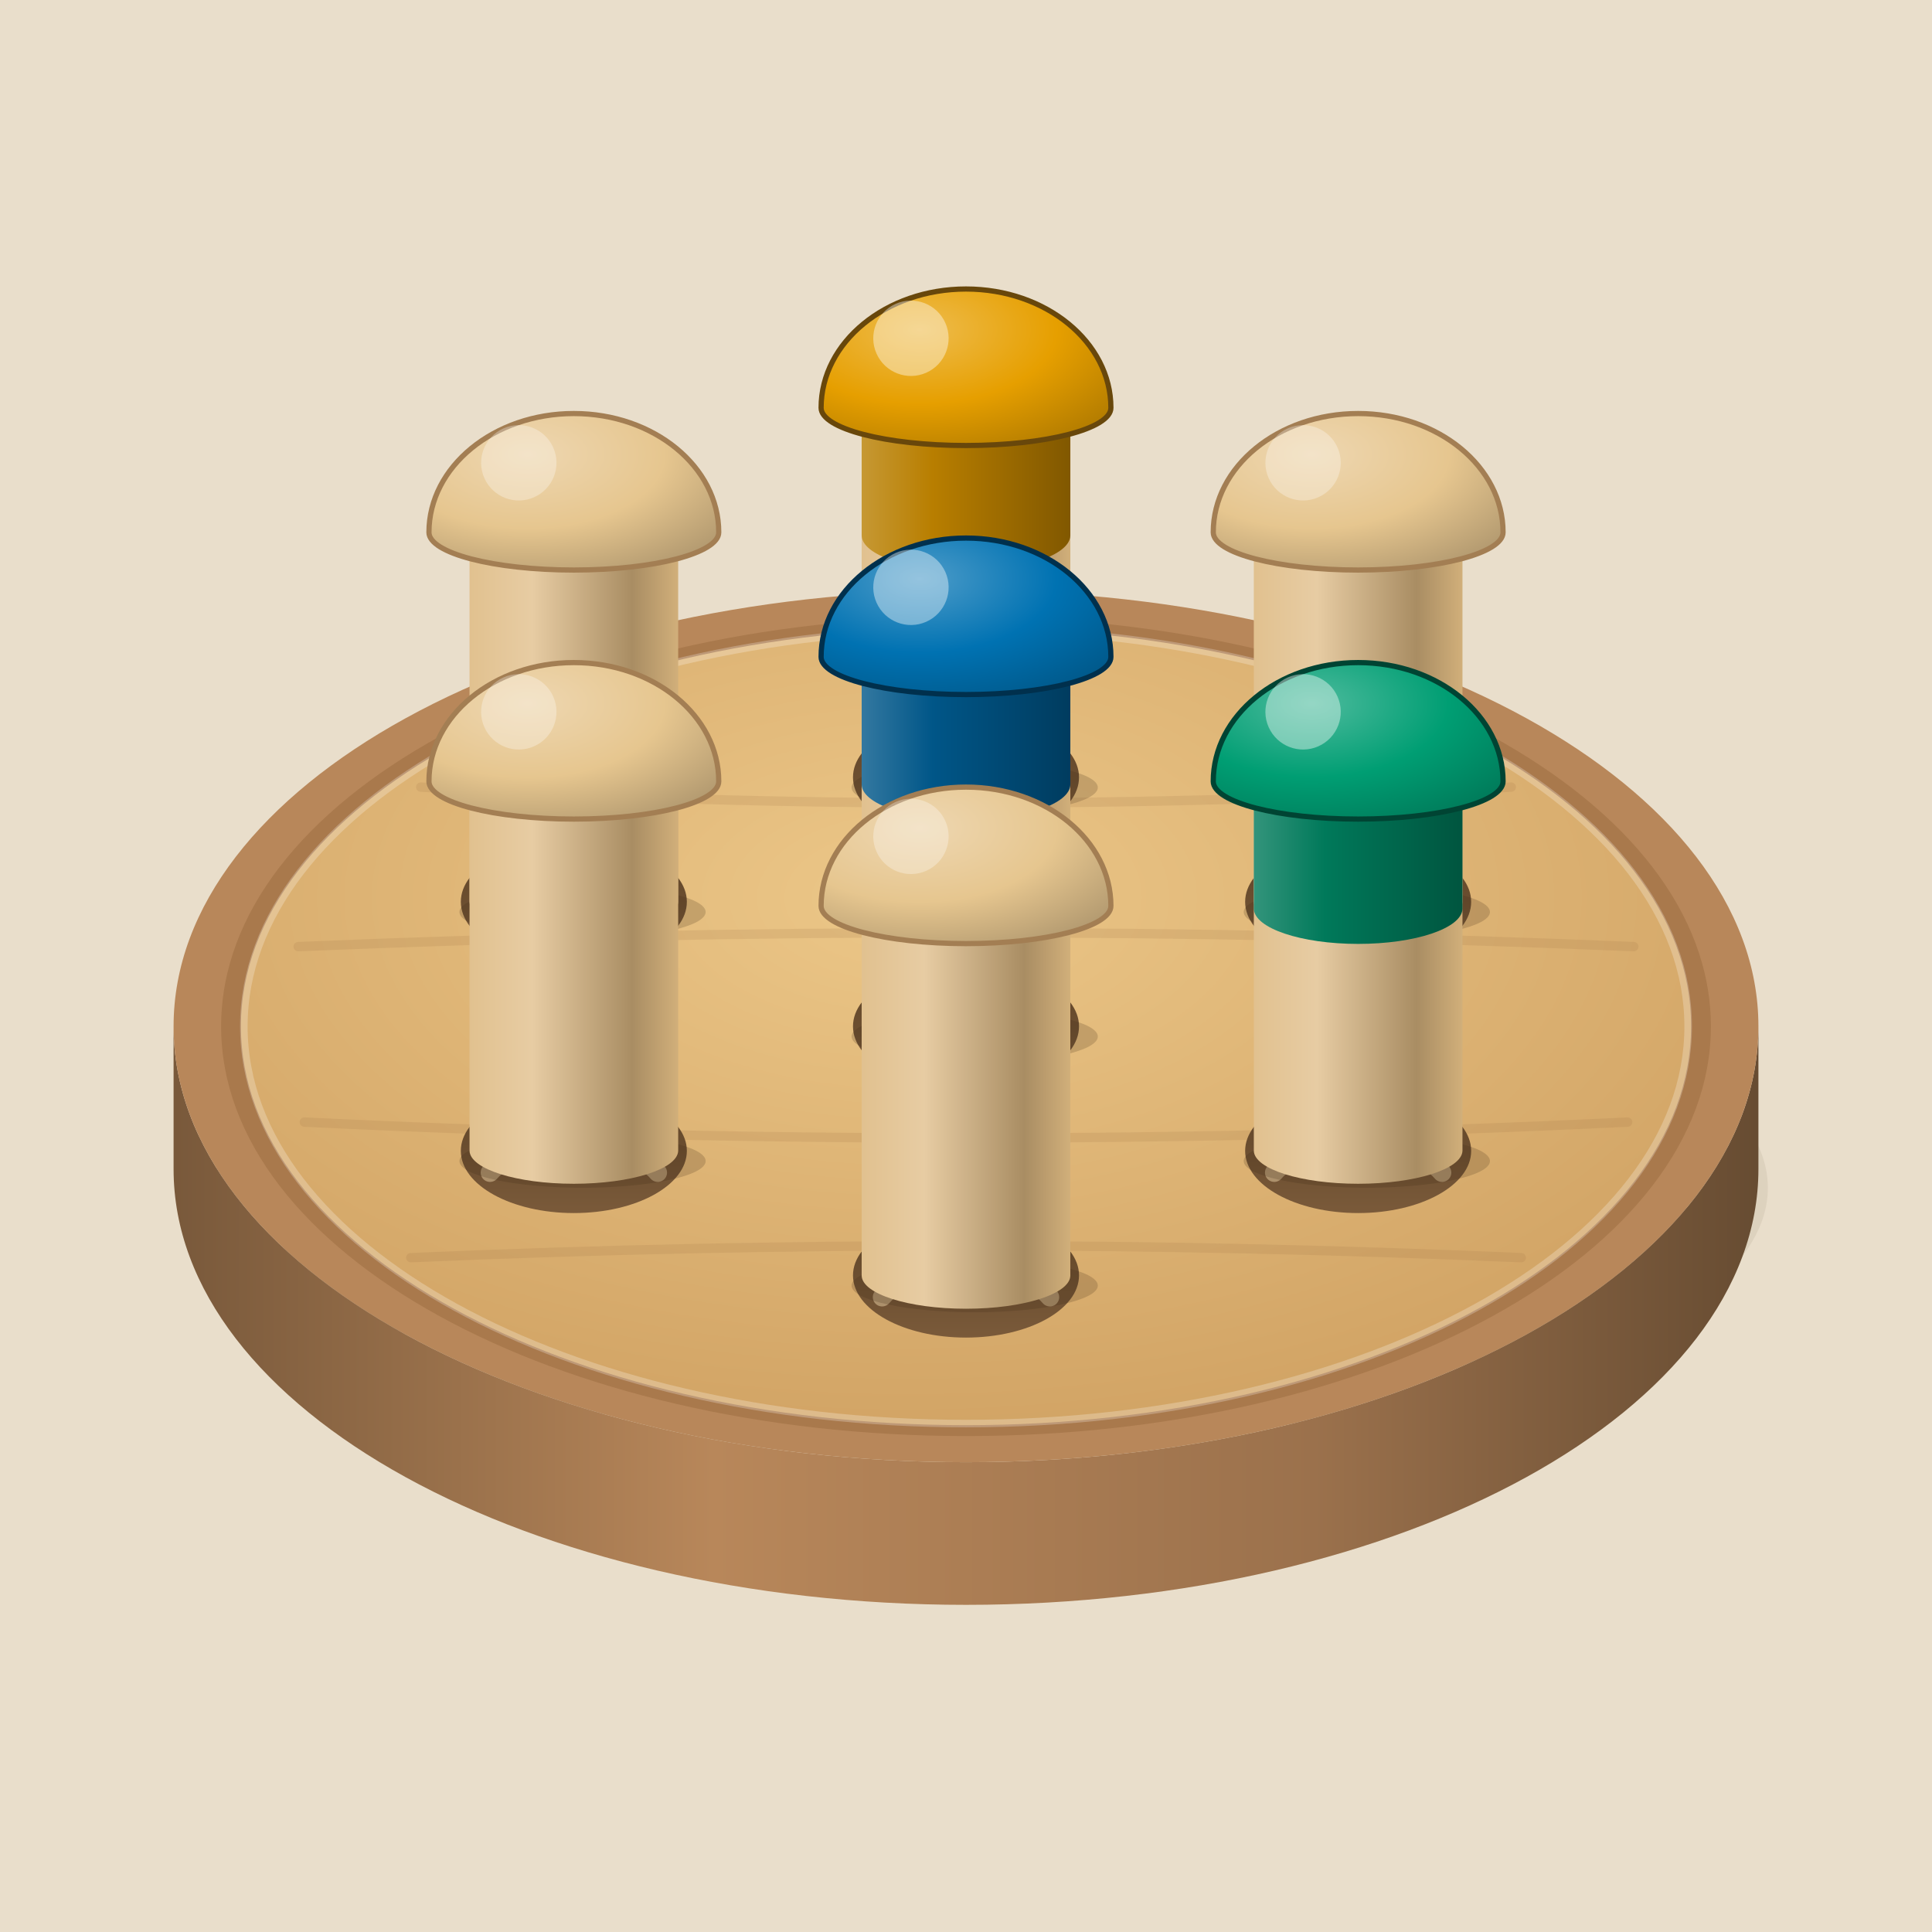
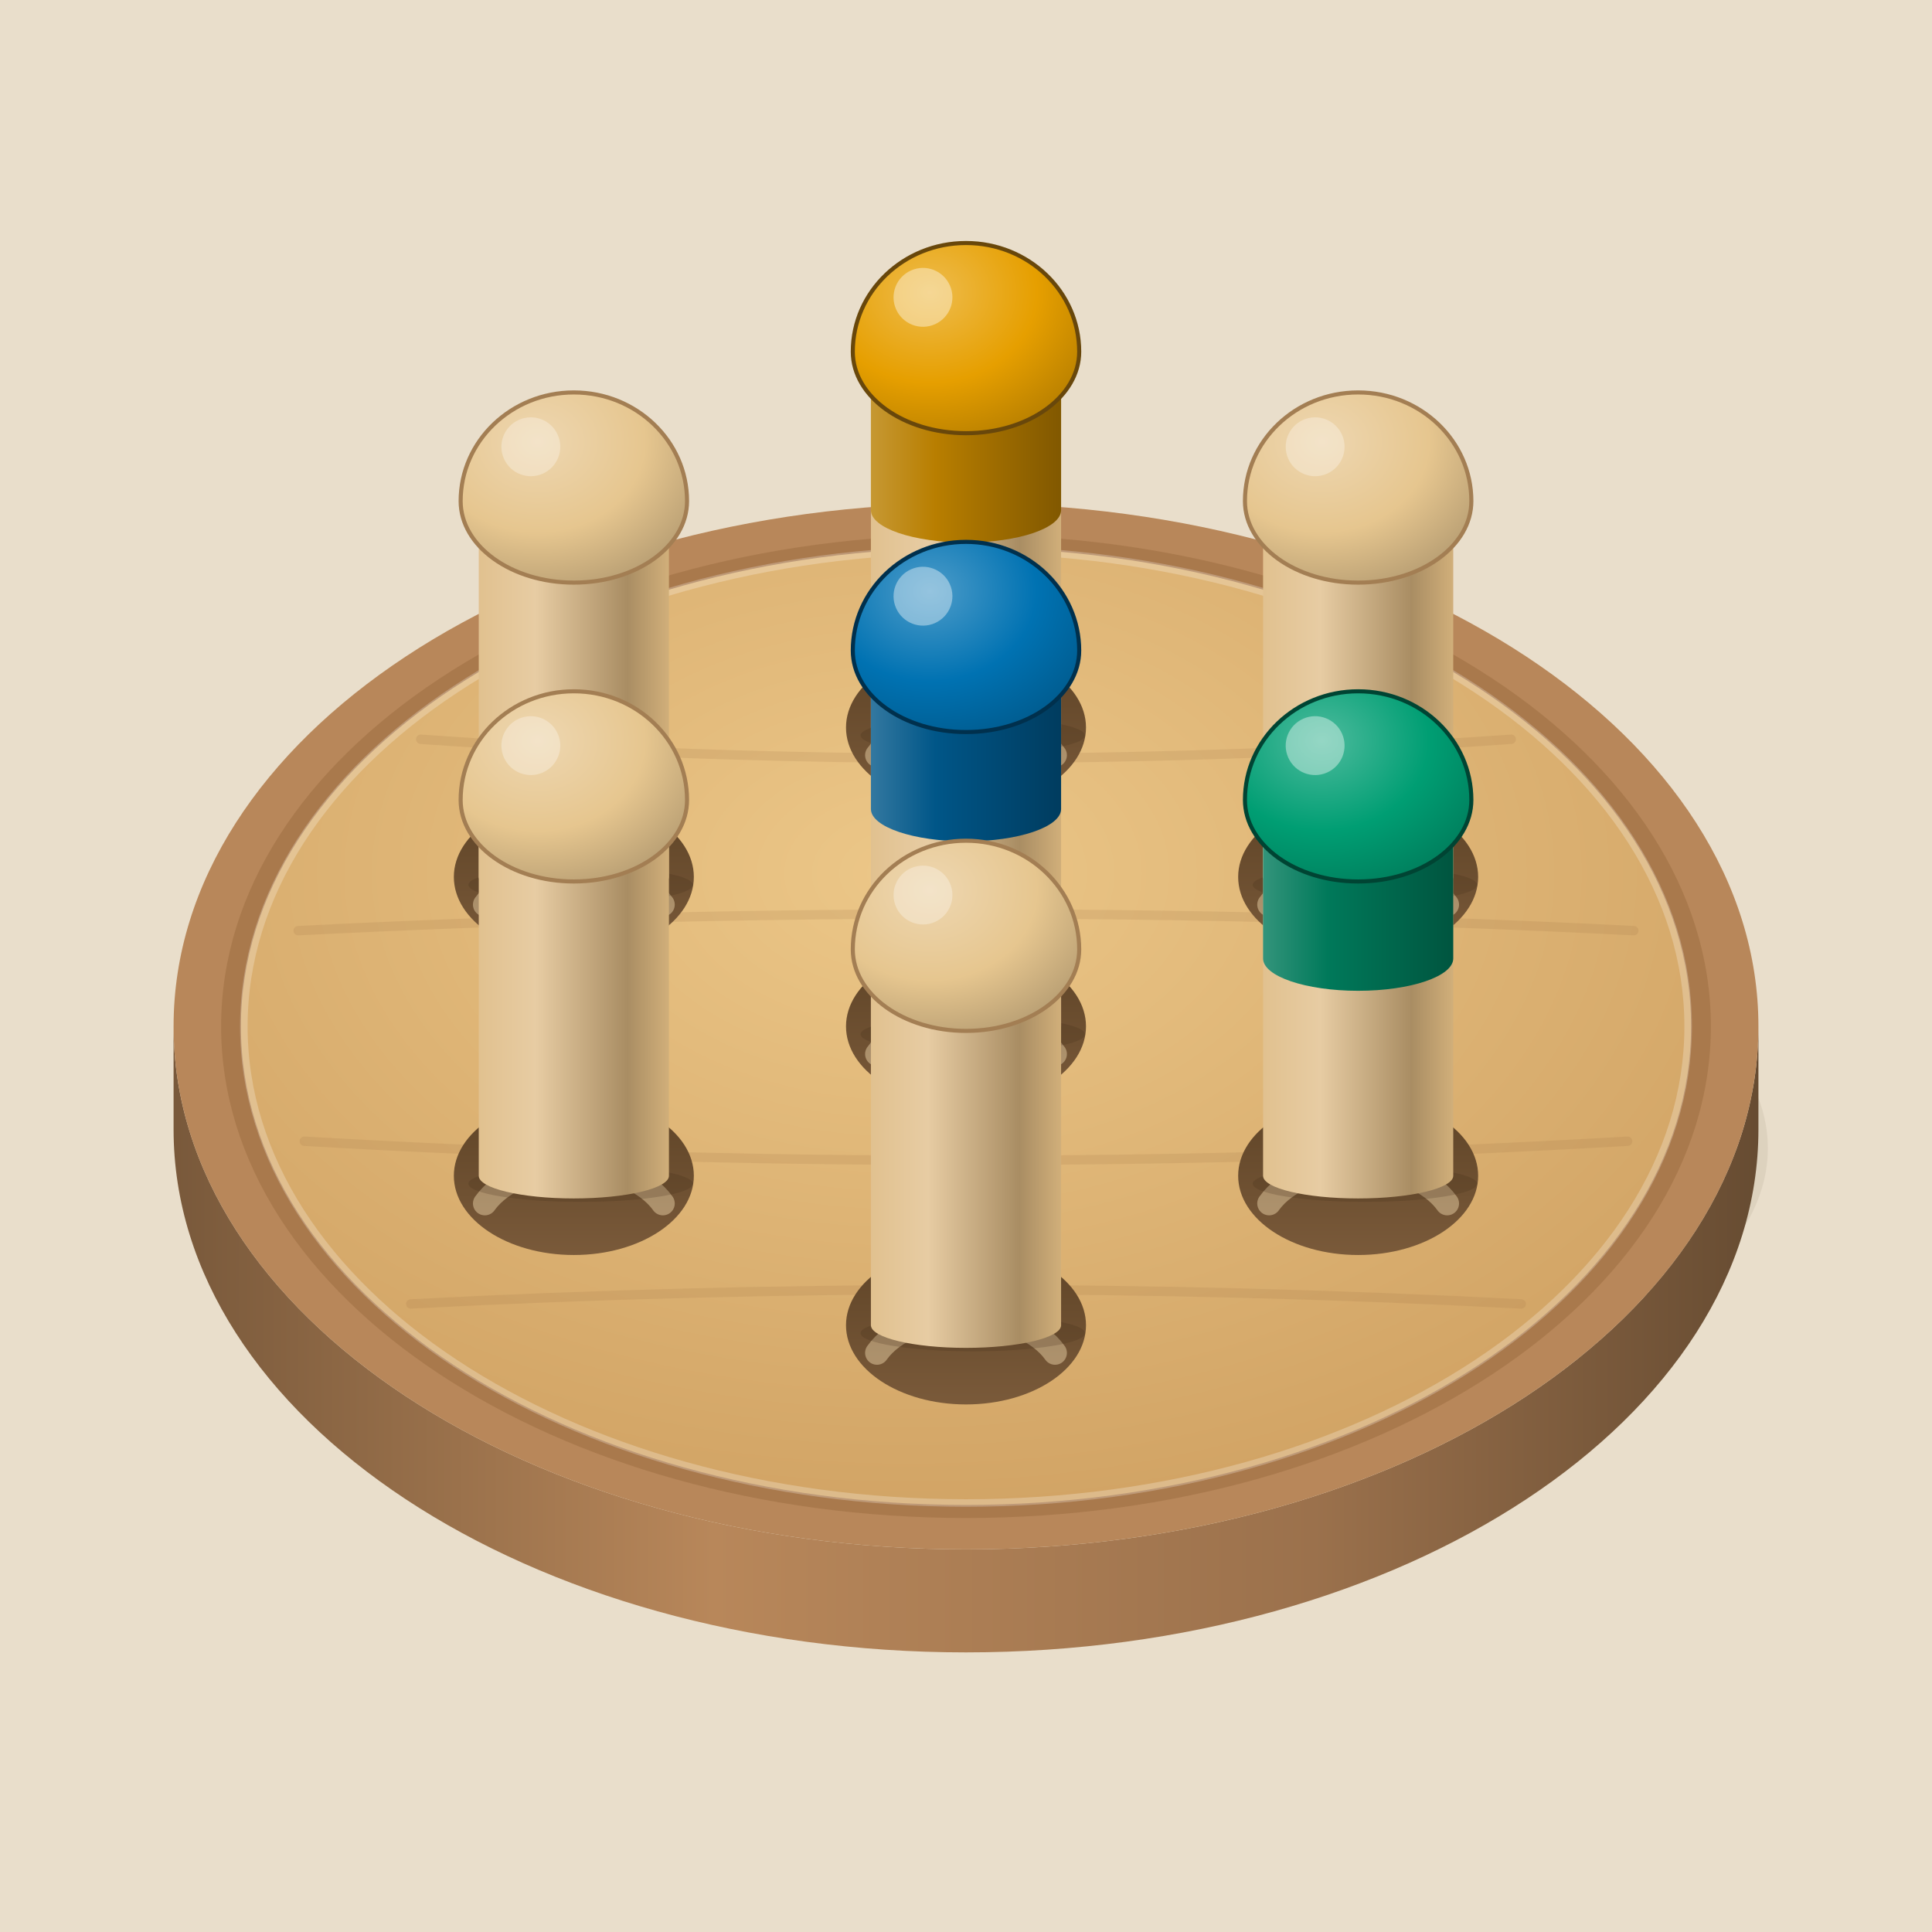
<svg xmlns="http://www.w3.org/2000/svg" width="1024" height="1024" viewBox="0 0 1024 1024">
  <rect x="0" y="0" width="1024" height="1024" fill="#E9DECB" />
  <g>
    <radialGradient id="face" cx="0.46" cy="0.34" r="0.76">
      <stop offset="0" stop-color="#ECC788" />
      <stop offset="1" stop-color="#CE9F60" />
    </radialGradient>
    <linearGradient id="side" x1="0" y1="0" x2="1" y2="0">
      <stop offset="0" stop-color="#79593B" />
      <stop offset="0.34" stop-color="#B8875A" />
      <stop offset="0.72" stop-color="#9B714C" />
      <stop offset="1" stop-color="#674C32" />
    </linearGradient>
    <linearGradient id="hole" x1="0.5" y1="0" x2="0.5" y2="1">
      <stop offset="0" stop-color="#5E4326" />
      <stop offset="1" stop-color="#7A5A3A" />
    </linearGradient>
-     <ellipse cx="517" cy="629.6" rx="420" ry="143.22" fill="#3A2612" opacity="0.07" />
-     <ellipse cx="517" cy="629.6" rx="403.2" ry="137.49" fill="#3A2612" opacity="0.11" />
-     <ellipse cx="517" cy="629.6" rx="378" ry="128.9" fill="#3A2612" opacity="0.16" />
-     <path d="M 92 544 L 92 619.6 A 420 231 0 0 0 932 619.6 L 932 544 A 420 231 0 0 1 92 544 Z" fill="url(#side)" />
-     <ellipse cx="512" cy="544" rx="420" ry="231" fill="#B8875A" />
-     <ellipse cx="512" cy="544" rx="394.8" ry="217.14" fill="#A9794C" />
-     <ellipse cx="512" cy="544" rx="384.3" ry="211.37" fill="url(#face)" />
-     <ellipse cx="512" cy="544" rx="382.76" ry="210.52" fill="none" stroke="#FFFFFF" stroke-width="4" opacity="0.24" />
-     <path d="M 223.01 417.18 Q 512 434.09 800.99 417.18" fill="none" stroke="#9A6E42" stroke-width="5" opacity="0.16" stroke-linecap="round" />
-     <path d="M 158.06 501.73 Q 512 486.93 865.94 501.73" fill="none" stroke="#9A6E42" stroke-width="5" opacity="0.16" stroke-linecap="round" />
-     <path d="M 161.32 594.73 Q 512 611.64 862.68 594.73" fill="none" stroke="#9A6E42" stroke-width="5" opacity="0.16" stroke-linecap="round" />
-     <path d="M 217.73 666.59 Q 512 653.91 806.27 666.59" fill="none" stroke="#9A6E42" stroke-width="5" opacity="0.16" stroke-linecap="round" />
-     <ellipse cx="512" cy="544" rx="59.9" ry="32.95" fill="url(#hole)" />
-     <path d="M 556.45 555.5 A 49.12 27.02 0 0 0 467.55 555.5" fill="none" stroke="#F3DCB0" stroke-width="9.88" opacity="0.45" stroke-linecap="round" />
-     <ellipse cx="512" cy="412" rx="59.9" ry="32.95" fill="url(#hole)" />
-     <path d="M 556.45 423.5 A 49.12 27.02 0 0 0 467.55 423.5" fill="none" stroke="#F3DCB0" stroke-width="9.88" opacity="0.45" stroke-linecap="round" />
-     <ellipse cx="719.85" cy="478" rx="59.9" ry="32.95" fill="url(#hole)" />
-     <path d="M 764.29 489.5 A 49.12 27.02 0 0 0 675.4 489.5" fill="none" stroke="#F3DCB0" stroke-width="9.88" opacity="0.45" stroke-linecap="round" />
-     <ellipse cx="719.85" cy="610" rx="59.9" ry="32.95" fill="url(#hole)" />
-     <path d="M 764.29 621.5 A 49.12 27.02 0 0 0 675.4 621.5" fill="none" stroke="#F3DCB0" stroke-width="9.88" opacity="0.45" stroke-linecap="round" />
-     <ellipse cx="512" cy="676" rx="59.9" ry="32.95" fill="url(#hole)" />
-     <path d="M 556.45 687.5 A 49.12 27.02 0 0 0 467.55 687.5" fill="none" stroke="#F3DCB0" stroke-width="9.88" opacity="0.45" stroke-linecap="round" />
-     <ellipse cx="304.15" cy="610" rx="59.9" ry="32.95" fill="url(#hole)" />
-     <path d="M 348.6 621.5 A 49.12 27.02 0 0 0 259.71 621.5" fill="none" stroke="#F3DCB0" stroke-width="9.88" opacity="0.45" stroke-linecap="round" />
-     <ellipse cx="304.15" cy="478" rx="59.9" ry="32.95" fill="url(#hole)" />
-     <path d="M 348.6 489.5 A 49.12 27.02 0 0 0 259.71 489.5" fill="none" stroke="#F3DCB0" stroke-width="9.88" opacity="0.45" stroke-linecap="round" />
-     <linearGradient id="pg512_412b" x1="0" y1="0" x2="1" y2="0">
+     <ellipse cx="517" cy="608.6" rx="420" ry="171.86" fill="#3A2612" opacity="0.07" />
+     <ellipse cx="517" cy="608.6" rx="403.2" ry="164.99" fill="#3A2612" opacity="0.11" />
+     <ellipse cx="517" cy="608.6" rx="378" ry="154.68" fill="#3A2612" opacity="0.16" />
+     <path d="M 92 544 L 92 598.6 A 420 277.2 0 0 0 932 598.6 L 932 544 A 420 277.2 0 0 1 92 544 Z" fill="url(#side)" />
+     <ellipse cx="512" cy="544" rx="420" ry="277.2" fill="#B8875A" />
+     <ellipse cx="512" cy="544" rx="394.8" ry="260.57" fill="#A9794C" />
+     <ellipse cx="512" cy="544" rx="384.3" ry="253.64" fill="url(#face)" />
+     <ellipse cx="512" cy="544" rx="382.76" ry="252.62" fill="none" stroke="#FFFFFF" stroke-width="4" opacity="0.24" />
+     <path d="M 223.01 391.82 Q 512 412.11 800.99 391.82" fill="none" stroke="#9A6E42" stroke-width="5" opacity="0.16" stroke-linecap="round" />
+     <path d="M 158.06 493.27 Q 512 475.52 865.94 493.27" fill="none" stroke="#9A6E42" stroke-width="5" opacity="0.16" stroke-linecap="round" />
+     <path d="M 161.32 604.87 Q 512 625.16 862.68 604.87" fill="none" stroke="#9A6E42" stroke-width="5" opacity="0.16" stroke-linecap="round" />
+     <path d="M 217.73 691.11 Q 512 675.89 806.27 691.11" fill="none" stroke="#9A6E42" stroke-width="5" opacity="0.16" stroke-linecap="round" />
+     <ellipse cx="512" cy="544" rx="63.6" ry="41.98" fill="url(#hole)" />
+     <path d="M 559.19 558.66 A 52.15 34.42 0 0 0 464.81 558.66" fill="none" stroke="#F3DCB0" stroke-width="12.59" opacity="0.45" stroke-linecap="round" />
+     <ellipse cx="512" cy="385.6" rx="63.6" ry="41.98" fill="url(#hole)" />
+     <path d="M 559.19 400.26 A 52.15 34.42 0 0 0 464.81 400.26" fill="none" stroke="#F3DCB0" stroke-width="12.59" opacity="0.45" stroke-linecap="round" />
+     <ellipse cx="719.85" cy="464.8" rx="63.6" ry="41.98" fill="url(#hole)" />
+     <path d="M 767.03 479.46 A 52.15 34.42 0 0 0 672.66 479.46" fill="none" stroke="#F3DCB0" stroke-width="12.59" opacity="0.45" stroke-linecap="round" />
+     <ellipse cx="719.85" cy="623.2" rx="63.6" ry="41.98" fill="url(#hole)" />
+     <path d="M 767.03 637.86 A 52.15 34.42 0 0 0 672.66 637.86" fill="none" stroke="#F3DCB0" stroke-width="12.59" opacity="0.45" stroke-linecap="round" />
+     <ellipse cx="512" cy="702.4" rx="63.6" ry="41.98" fill="url(#hole)" />
+     <path d="M 559.19 717.06 A 52.15 34.42 0 0 0 464.81 717.06" fill="none" stroke="#F3DCB0" stroke-width="12.59" opacity="0.45" stroke-linecap="round" />
+     <ellipse cx="304.15" cy="623.2" rx="63.6" ry="41.98" fill="url(#hole)" />
+     <path d="M 351.34 637.86 A 52.15 34.42 0 0 0 256.97 637.86" fill="none" stroke="#F3DCB0" stroke-width="12.59" opacity="0.45" stroke-linecap="round" />
+     <ellipse cx="304.15" cy="464.8" rx="63.6" ry="41.98" fill="url(#hole)" />
+     <path d="M 351.34 479.46 A 52.15 34.42 0 0 0 256.97 479.46" fill="none" stroke="#F3DCB0" stroke-width="12.59" opacity="0.45" stroke-linecap="round" />
+     <linearGradient id="pg512_386b" x1="0" y1="0" x2="1" y2="0">
      <stop offset="0" stop-color="#E1C18F" />
      <stop offset="0.3" stop-color="#E7CCA3" />
      <stop offset="0.78" stop-color="#A98D63" />
      <stop offset="1" stop-color="#D1AF7A" />
    </linearGradient>
-     <radialGradient id="pg512_412c" cx="0.34" cy="0.26" r="0.86">
+     <radialGradient id="pg512_386c" cx="0.34" cy="0.26" r="0.86">
      <stop offset="0" stop-color="#EEBC4D" />
      <stop offset="0.55" stop-color="#E69F00" />
      <stop offset="1" stop-color="#B37C00" />
    </radialGradient>
-     <ellipse cx="516.61" cy="417.38" rx="65.25" ry="14.13" fill="#3A2612" opacity="0.2" />
-     <path d="M 456.7 203.87 L 456.7 412 A 55.3 17.66 0 0 0 567.3 412 L 567.3 203.87 Z" fill="url(#pg512_412b)" />
-     <linearGradient id="pg512_412n" x1="0" y1="0" x2="1" y2="0">
+     <ellipse cx="515.6" cy="389.8" rx="59.47" ry="9.6" fill="#3A2612" opacity="0.2" />
+     <path d="M 461.6 193.6 L 461.6 385.6 A 50.4 12 0 0 0 562.4 385.6 L 562.4 193.6 Z" fill="url(#pg512_386b)" />
+     <linearGradient id="pg512_386n" x1="0" y1="0" x2="1" y2="0">
      <stop offset="0" stop-color="#C69833" />
      <stop offset="0.34" stop-color="#B87E00" />
      <stop offset="1" stop-color="#815800" />
    </linearGradient>
-     <path d="M 456.7 203.87 L 456.7 283.74 A 55.3 18.8 0 0 0 567.3 283.74 L 567.3 203.87 Z" fill="url(#pg512_412n)" />
-     <path d="M 435.2 216.16 A 76.8 62.98 0 0 1 588.8 216.16 A 76.8 19.97 0 0 1 435.2 216.16 Z" fill="url(#pg512_412c)" stroke="#68470B" stroke-width="2.76" />
-     <ellipse cx="482.82" cy="179.3" rx="19.97" ry="19.97" fill="#FFFFFF" opacity="0.4" transform="rotate(-24 482.82 179.3)" />
-     <linearGradient id="pg720_478b" x1="0" y1="0" x2="1" y2="0">
+     <path d="M 461.6 193.6 L 461.6 270.4 A 50.4 17.14 0 0 0 562.4 270.4 L 562.4 193.6 Z" fill="url(#pg512_386n)" />
+     <path d="M 452 186.4 A 60 57.6 0 0 1 572 186.4 A 60 43.2 0 0 1 452 186.4 Z" fill="url(#pg512_386c)" stroke="#68470B" stroke-width="2.16" />
+     <ellipse cx="489.2" cy="157.6" rx="15.6" ry="15.6" fill="#FFFFFF" opacity="0.4" transform="rotate(-24 489.2 157.6)" />
+     <linearGradient id="pg720_465b" x1="0" y1="0" x2="1" y2="0">
      <stop offset="0" stop-color="#E1C18F" />
      <stop offset="0.3" stop-color="#E7CCA3" />
      <stop offset="0.78" stop-color="#A98D63" />
      <stop offset="1" stop-color="#D1AF7A" />
    </linearGradient>
-     <radialGradient id="pg720_478c" cx="0.34" cy="0.26" r="0.86">
+     <radialGradient id="pg720_465c" cx="0.34" cy="0.26" r="0.86">
      <stop offset="0" stop-color="#EED7B1" />
      <stop offset="0.55" stop-color="#E6C68F" />
      <stop offset="1" stop-color="#B39A70" />
    </radialGradient>
-     <ellipse cx="724.45" cy="483.38" rx="65.25" ry="14.13" fill="#3A2612" opacity="0.2" />
-     <path d="M 664.55 269.87 L 664.55 478 A 55.3 17.66 0 0 0 775.14 478 L 775.14 269.87 Z" fill="url(#pg720_478b)" />
-     <path d="M 643.05 282.16 A 76.8 62.98 0 0 1 796.65 282.16 A 76.8 19.97 0 0 1 643.05 282.16 Z" fill="url(#pg720_478c)" stroke="#A37E53" stroke-width="2.76" />
-     <ellipse cx="690.66" cy="245.3" rx="19.97" ry="19.97" fill="#FFFFFF" opacity="0.3" transform="rotate(-24 690.66 245.3)" />
-     <linearGradient id="pg304_478b" x1="0" y1="0" x2="1" y2="0">
+     <ellipse cx="723.45" cy="469" rx="59.47" ry="9.6" fill="#3A2612" opacity="0.2" />
+     <path d="M 669.45 272.8 L 669.45 464.8 A 50.4 12 0 0 0 770.25 464.8 L 770.25 272.8 Z" fill="url(#pg720_465b)" />
+     <path d="M 659.85 265.6 A 60 57.6 0 0 1 779.85 265.6 A 60 43.2 0 0 1 659.85 265.6 Z" fill="url(#pg720_465c)" stroke="#A37E53" stroke-width="2.16" />
+     <ellipse cx="697.05" cy="236.8" rx="15.6" ry="15.6" fill="#FFFFFF" opacity="0.3" transform="rotate(-24 697.05 236.8)" />
+     <linearGradient id="pg304_465b" x1="0" y1="0" x2="1" y2="0">
      <stop offset="0" stop-color="#E1C18F" />
      <stop offset="0.3" stop-color="#E7CCA3" />
      <stop offset="0.78" stop-color="#A98D63" />
      <stop offset="1" stop-color="#D1AF7A" />
    </linearGradient>
-     <radialGradient id="pg304_478c" cx="0.34" cy="0.26" r="0.86">
+     <radialGradient id="pg304_465c" cx="0.34" cy="0.26" r="0.86">
      <stop offset="0" stop-color="#EED7B1" />
      <stop offset="0.55" stop-color="#E6C68F" />
      <stop offset="1" stop-color="#B39A70" />
    </radialGradient>
-     <ellipse cx="308.76" cy="483.38" rx="65.25" ry="14.13" fill="#3A2612" opacity="0.2" />
-     <path d="M 248.86 269.87 L 248.86 478 A 55.3 17.66 0 0 0 359.45 478 L 359.45 269.87 Z" fill="url(#pg304_478b)" />
-     <path d="M 227.35 282.16 A 76.8 62.98 0 0 1 380.95 282.16 A 76.8 19.97 0 0 1 227.35 282.16 Z" fill="url(#pg304_478c)" stroke="#A37E53" stroke-width="2.76" />
-     <ellipse cx="274.97" cy="245.3" rx="19.97" ry="19.97" fill="#FFFFFF" opacity="0.3" transform="rotate(-24 274.97 245.3)" />
+     <ellipse cx="307.75" cy="469" rx="59.47" ry="9.6" fill="#3A2612" opacity="0.2" />
+     <path d="M 253.75 272.8 L 253.75 464.8 A 50.4 12 0 0 0 354.55 464.8 L 354.55 272.8 Z" fill="url(#pg304_465b)" />
+     <path d="M 244.15 265.6 A 60 57.6 0 0 1 364.15 265.6 A 60 43.2 0 0 1 244.15 265.6 Z" fill="url(#pg304_465c)" stroke="#A37E53" stroke-width="2.16" />
+     <ellipse cx="281.35" cy="236.8" rx="15.6" ry="15.6" fill="#FFFFFF" opacity="0.3" transform="rotate(-24 281.35 236.8)" />
    <linearGradient id="pg512_544b" x1="0" y1="0" x2="1" y2="0">
      <stop offset="0" stop-color="#E1C18F" />
      <stop offset="0.3" stop-color="#E7CCA3" />
      <stop offset="0.78" stop-color="#A98D63" />
      <stop offset="1" stop-color="#D1AF7A" />
    </linearGradient>
    <radialGradient id="pg512_544c" cx="0.34" cy="0.26" r="0.86">
      <stop offset="0" stop-color="#4D9CC9" />
      <stop offset="0.55" stop-color="#0072B2" />
      <stop offset="1" stop-color="#00598B" />
    </radialGradient>
-     <ellipse cx="516.61" cy="549.38" rx="65.25" ry="14.13" fill="#3A2612" opacity="0.2" />
-     <path d="M 456.7 335.87 L 456.7 544 A 55.3 17.66 0 0 0 567.3 544 L 567.3 335.87 Z" fill="url(#pg512_544b)" />
+     <ellipse cx="515.6" cy="548.2" rx="59.47" ry="9.6" fill="#3A2612" opacity="0.2" />
+     <path d="M 461.6 352 L 461.6 544 A 50.4 12 0 0 0 562.4 544 L 562.4 352 Z" fill="url(#pg512_544b)" />
    <linearGradient id="pg512_544n" x1="0" y1="0" x2="1" y2="0">
      <stop offset="0" stop-color="#3378A0" />
      <stop offset="0.34" stop-color="#005688" />
      <stop offset="1" stop-color="#003C5F" />
    </linearGradient>
-     <path d="M 456.7 335.87 L 456.7 415.74 A 55.3 18.8 0 0 0 567.3 415.74 L 567.3 335.87 Z" fill="url(#pg512_544n)" />
-     <path d="M 435.2 348.16 A 76.8 62.98 0 0 1 588.8 348.16 A 76.8 19.97 0 0 1 435.2 348.16 Z" fill="url(#pg512_544c)" stroke="#00304D" stroke-width="2.76" />
-     <ellipse cx="482.82" cy="311.3" rx="19.97" ry="19.97" fill="#FFFFFF" opacity="0.4" transform="rotate(-24 482.82 311.3)" />
-     <linearGradient id="pg720_610b" x1="0" y1="0" x2="1" y2="0">
+     <path d="M 461.6 352 L 461.6 428.8 A 50.4 17.14 0 0 0 562.4 428.8 L 562.4 352 Z" fill="url(#pg512_544n)" />
+     <path d="M 452 344.8 A 60 57.6 0 0 1 572 344.8 A 60 43.2 0 0 1 452 344.8 Z" fill="url(#pg512_544c)" stroke="#00304D" stroke-width="2.16" />
+     <ellipse cx="489.2" cy="316" rx="15.6" ry="15.6" fill="#FFFFFF" opacity="0.4" transform="rotate(-24 489.2 316)" />
+     <linearGradient id="pg720_623b" x1="0" y1="0" x2="1" y2="0">
      <stop offset="0" stop-color="#E1C18F" />
      <stop offset="0.3" stop-color="#E7CCA3" />
      <stop offset="0.78" stop-color="#A98D63" />
      <stop offset="1" stop-color="#D1AF7A" />
    </linearGradient>
-     <radialGradient id="pg720_610c" cx="0.34" cy="0.26" r="0.86">
+     <radialGradient id="pg720_623c" cx="0.34" cy="0.26" r="0.86">
      <stop offset="0" stop-color="#4DBB9D" />
      <stop offset="0.55" stop-color="#009E73" />
      <stop offset="1" stop-color="#007B5A" />
    </radialGradient>
-     <ellipse cx="724.45" cy="615.38" rx="65.25" ry="14.13" fill="#3A2612" opacity="0.2" />
-     <path d="M 664.55 401.87 L 664.55 610 A 55.3 17.66 0 0 0 775.14 610 L 775.14 401.87 Z" fill="url(#pg720_610b)" />
-     <linearGradient id="pg720_610n" x1="0" y1="0" x2="1" y2="0">
+     <ellipse cx="723.45" cy="627.4" rx="59.47" ry="9.6" fill="#3A2612" opacity="0.2" />
+     <path d="M 669.45 431.2 L 669.45 623.2 A 50.4 12 0 0 0 770.25 623.2 L 770.25 431.2 Z" fill="url(#pg720_623b)" />
+     <linearGradient id="pg720_623n" x1="0" y1="0" x2="1" y2="0">
      <stop offset="0" stop-color="#33947B" />
      <stop offset="0.34" stop-color="#00795A" />
      <stop offset="1" stop-color="#00553F" />
    </linearGradient>
-     <path d="M 664.55 401.87 L 664.55 481.74 A 55.3 18.8 0 0 0 775.14 481.74 L 775.14 401.87 Z" fill="url(#pg720_610n)" />
-     <path d="M 643.05 414.16 A 76.8 62.98 0 0 1 796.65 414.16 A 76.8 19.97 0 0 1 643.05 414.16 Z" fill="url(#pg720_610c)" stroke="#004433" stroke-width="2.76" />
-     <ellipse cx="690.66" cy="377.3" rx="19.97" ry="19.97" fill="#FFFFFF" opacity="0.4" transform="rotate(-24 690.66 377.3)" />
-     <linearGradient id="pg304_610b" x1="0" y1="0" x2="1" y2="0">
+     <path d="M 669.45 431.2 L 669.45 508 A 50.4 17.14 0 0 0 770.25 508 L 770.25 431.2 Z" fill="url(#pg720_623n)" />
+     <path d="M 659.85 424 A 60 57.6 0 0 1 779.85 424 A 60 43.2 0 0 1 659.85 424 Z" fill="url(#pg720_623c)" stroke="#004433" stroke-width="2.16" />
+     <ellipse cx="697.05" cy="395.2" rx="15.6" ry="15.6" fill="#FFFFFF" opacity="0.4" transform="rotate(-24 697.05 395.2)" />
+     <linearGradient id="pg304_623b" x1="0" y1="0" x2="1" y2="0">
      <stop offset="0" stop-color="#E1C18F" />
      <stop offset="0.3" stop-color="#E7CCA3" />
      <stop offset="0.78" stop-color="#A98D63" />
      <stop offset="1" stop-color="#D1AF7A" />
    </linearGradient>
-     <radialGradient id="pg304_610c" cx="0.34" cy="0.26" r="0.86">
+     <radialGradient id="pg304_623c" cx="0.34" cy="0.26" r="0.86">
      <stop offset="0" stop-color="#EED7B1" />
      <stop offset="0.55" stop-color="#E6C68F" />
      <stop offset="1" stop-color="#B39A70" />
    </radialGradient>
-     <ellipse cx="308.76" cy="615.38" rx="65.25" ry="14.13" fill="#3A2612" opacity="0.2" />
-     <path d="M 248.86 401.87 L 248.86 610 A 55.3 17.66 0 0 0 359.45 610 L 359.45 401.87 Z" fill="url(#pg304_610b)" />
-     <path d="M 227.35 414.16 A 76.8 62.98 0 0 1 380.95 414.16 A 76.8 19.97 0 0 1 227.35 414.16 Z" fill="url(#pg304_610c)" stroke="#A37E53" stroke-width="2.76" />
-     <ellipse cx="274.97" cy="377.3" rx="19.97" ry="19.97" fill="#FFFFFF" opacity="0.3" transform="rotate(-24 274.97 377.3)" />
-     <linearGradient id="pg512_676b" x1="0" y1="0" x2="1" y2="0">
+     <ellipse cx="307.75" cy="627.4" rx="59.47" ry="9.6" fill="#3A2612" opacity="0.2" />
+     <path d="M 253.75 431.2 L 253.75 623.2 A 50.4 12 0 0 0 354.55 623.2 L 354.55 431.2 Z" fill="url(#pg304_623b)" />
+     <path d="M 244.15 424 A 60 57.6 0 0 1 364.15 424 A 60 43.2 0 0 1 244.15 424 Z" fill="url(#pg304_623c)" stroke="#A37E53" stroke-width="2.16" />
+     <ellipse cx="281.35" cy="395.2" rx="15.6" ry="15.6" fill="#FFFFFF" opacity="0.3" transform="rotate(-24 281.35 395.2)" />
+     <linearGradient id="pg512_702b" x1="0" y1="0" x2="1" y2="0">
      <stop offset="0" stop-color="#E1C18F" />
      <stop offset="0.3" stop-color="#E7CCA3" />
      <stop offset="0.78" stop-color="#A98D63" />
      <stop offset="1" stop-color="#D1AF7A" />
    </linearGradient>
-     <radialGradient id="pg512_676c" cx="0.34" cy="0.26" r="0.86">
+     <radialGradient id="pg512_702c" cx="0.34" cy="0.26" r="0.86">
      <stop offset="0" stop-color="#EED7B1" />
      <stop offset="0.55" stop-color="#E6C68F" />
      <stop offset="1" stop-color="#B39A70" />
    </radialGradient>
-     <ellipse cx="516.61" cy="681.38" rx="65.25" ry="14.13" fill="#3A2612" opacity="0.2" />
-     <path d="M 456.7 467.87 L 456.7 676 A 55.3 17.66 0 0 0 567.3 676 L 567.3 467.87 Z" fill="url(#pg512_676b)" />
-     <path d="M 435.2 480.16 A 76.8 62.98 0 0 1 588.8 480.16 A 76.8 19.97 0 0 1 435.2 480.16 Z" fill="url(#pg512_676c)" stroke="#A37E53" stroke-width="2.76" />
-     <ellipse cx="482.82" cy="443.3" rx="19.97" ry="19.97" fill="#FFFFFF" opacity="0.3" transform="rotate(-24 482.82 443.3)" />
+     <ellipse cx="515.6" cy="706.6" rx="59.47" ry="9.6" fill="#3A2612" opacity="0.2" />
+     <path d="M 461.6 510.4 L 461.6 702.4 A 50.4 12 0 0 0 562.4 702.4 L 562.4 510.4 Z" fill="url(#pg512_702b)" />
+     <path d="M 452 503.2 A 60 57.6 0 0 1 572 503.2 A 60 43.2 0 0 1 452 503.2 Z" fill="url(#pg512_702c)" stroke="#A37E53" stroke-width="2.16" />
+     <ellipse cx="489.2" cy="474.4" rx="15.6" ry="15.6" fill="#FFFFFF" opacity="0.3" transform="rotate(-24 489.2 474.4)" />
  </g>
</svg>
